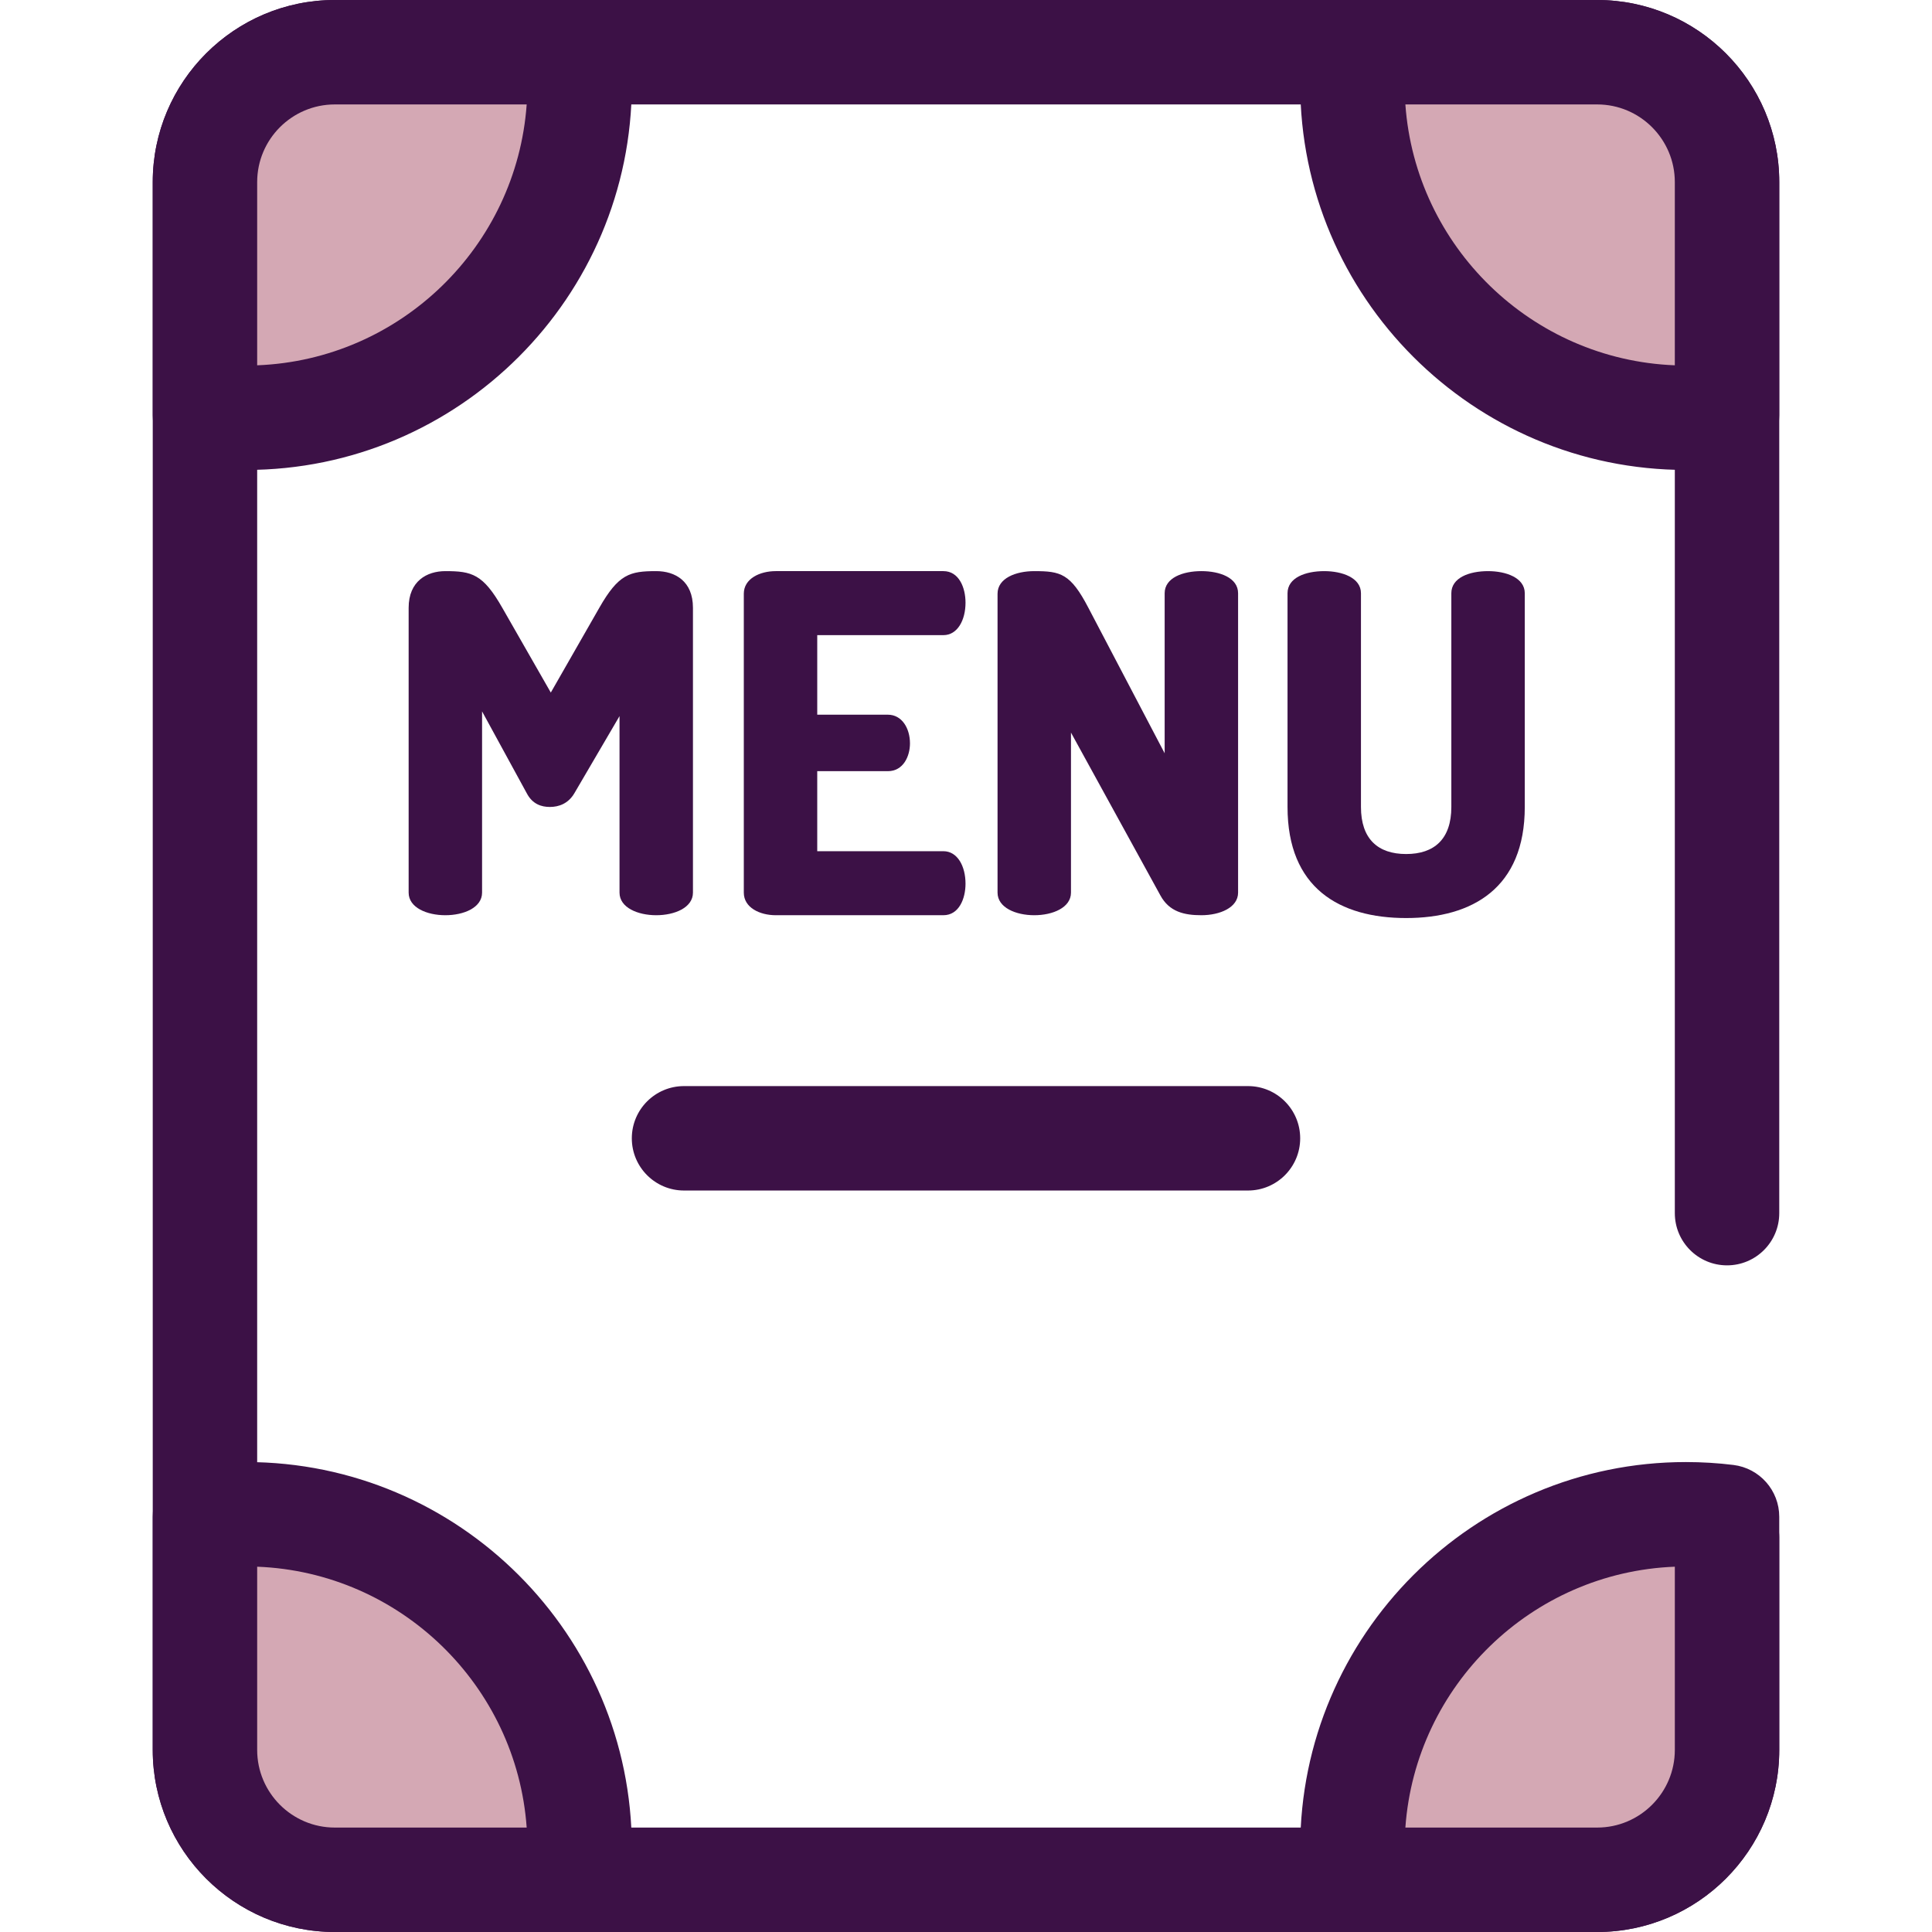
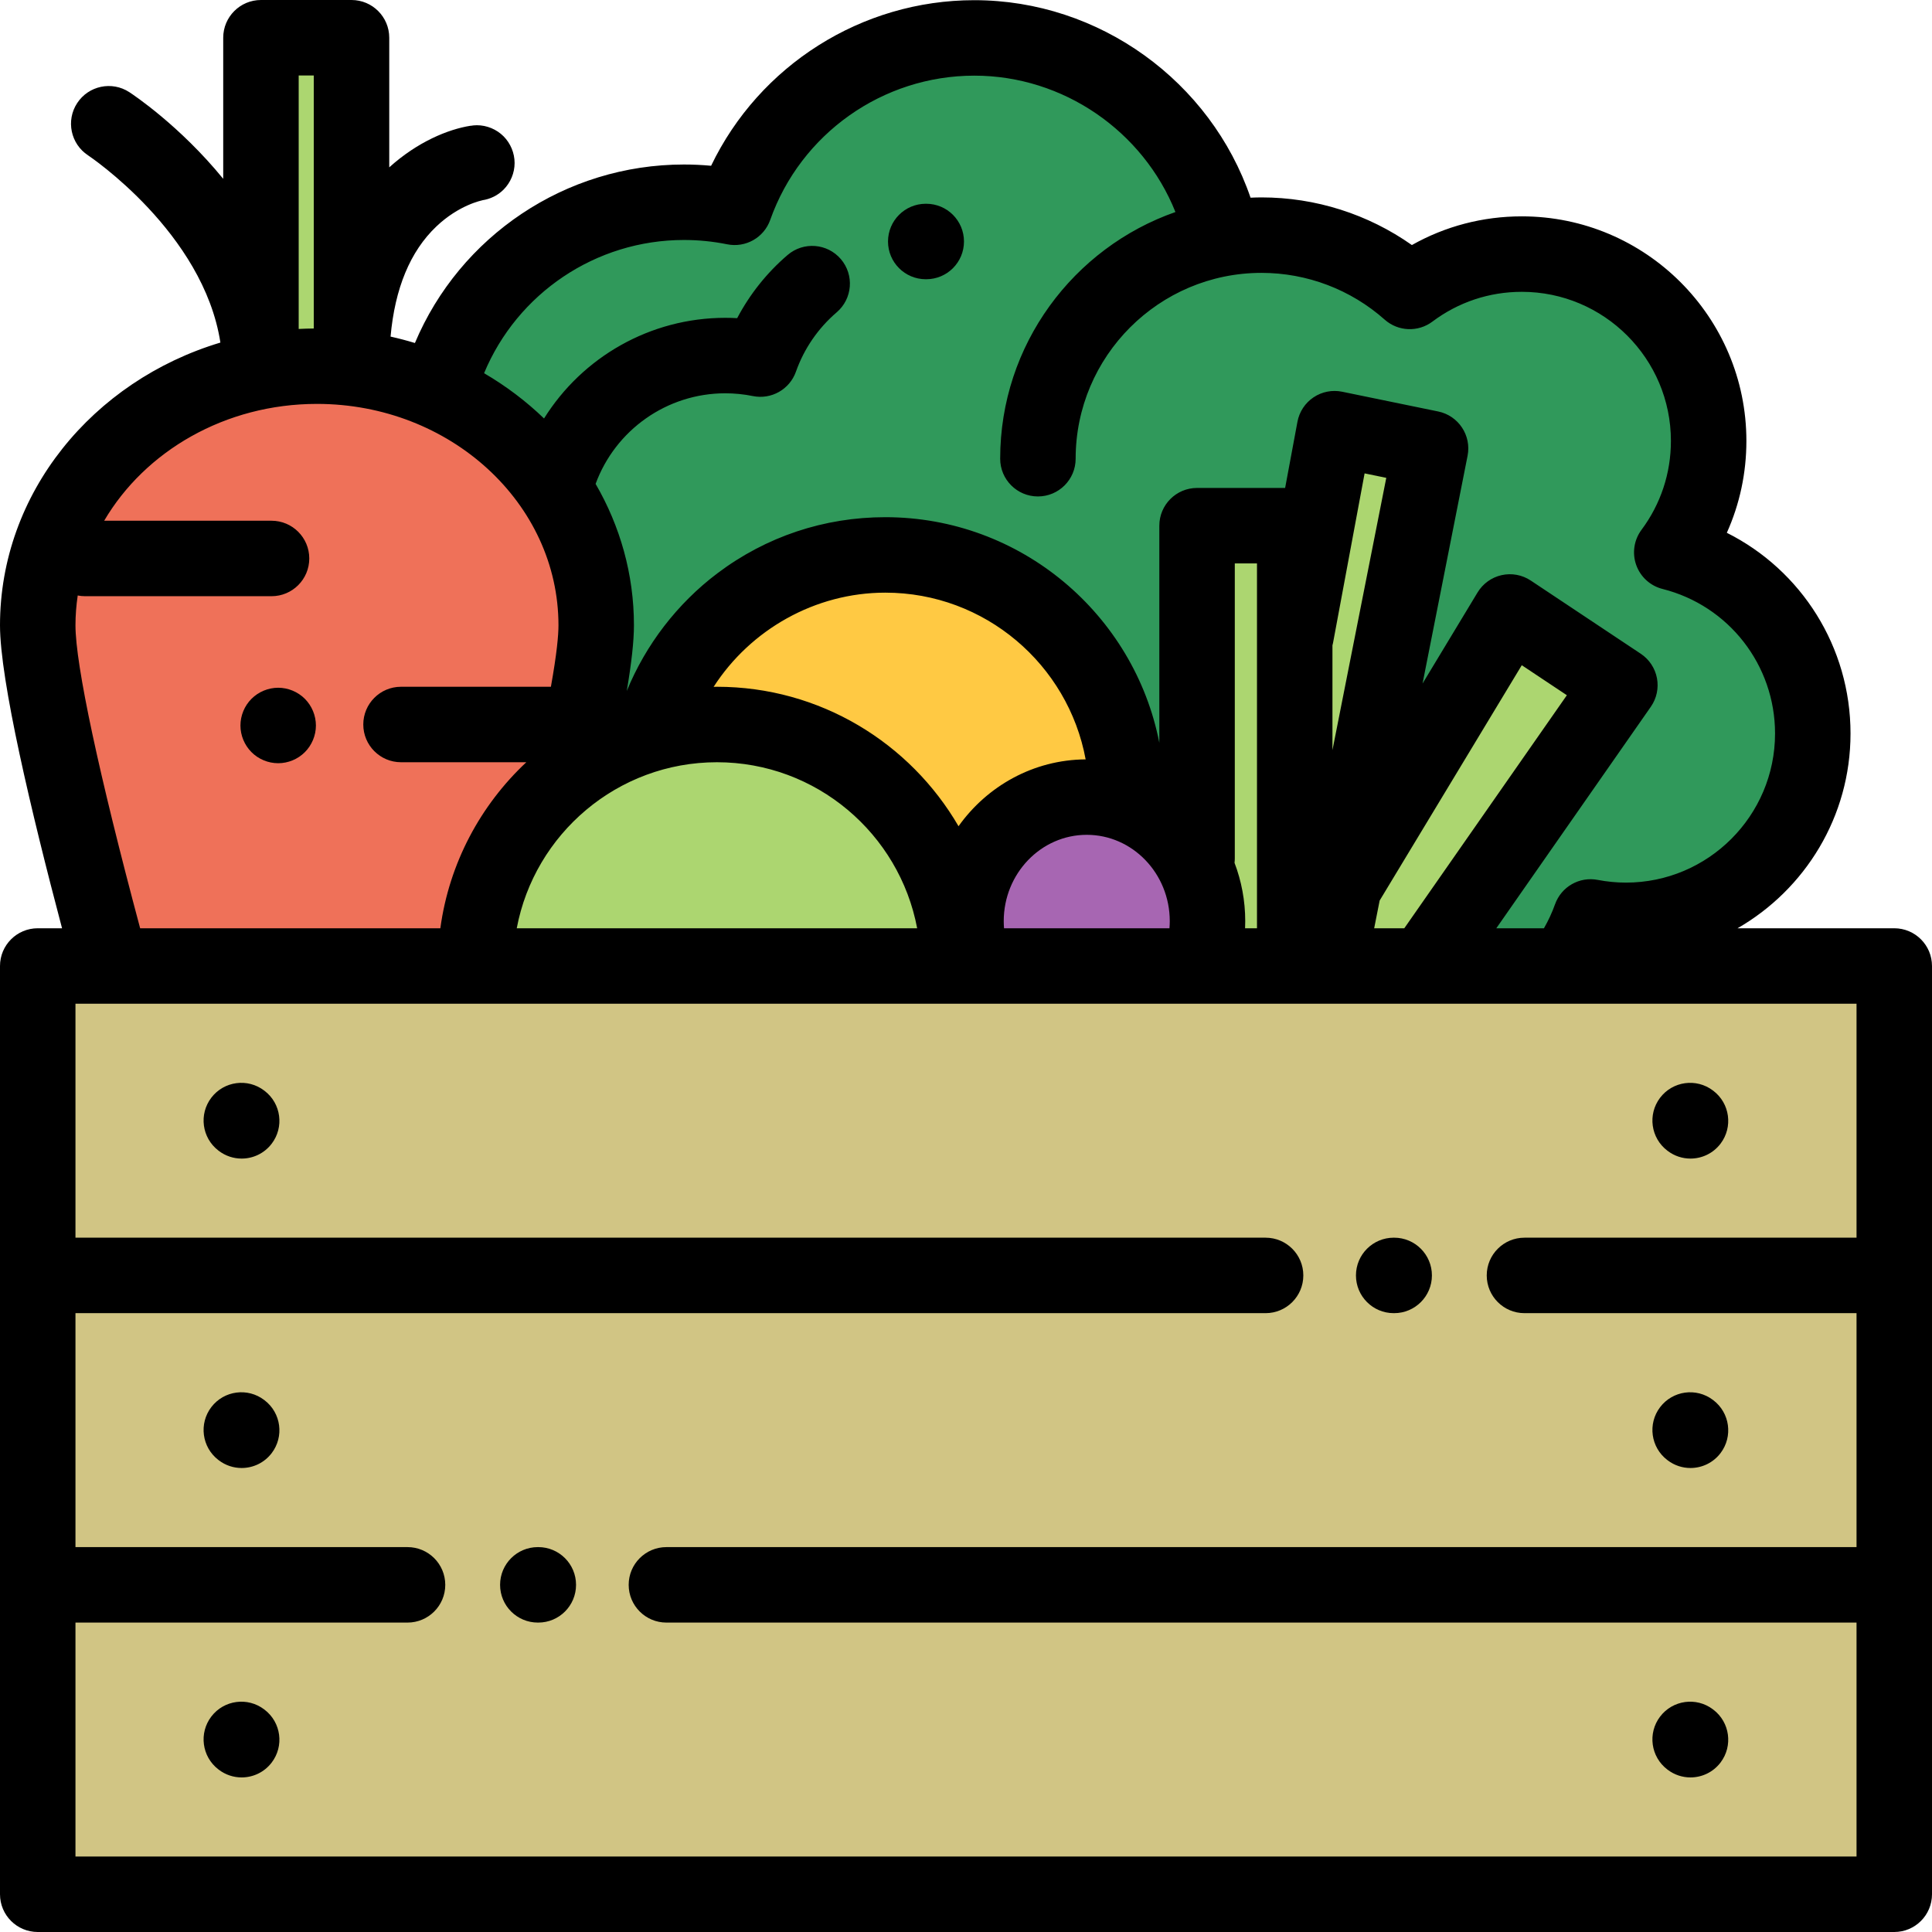
- <svg xmlns="http://www.w3.org/2000/svg" version="1.1" id="Layer_1" x="0px" y="0px" viewBox="0 0 512 512" style="enable-background:new 0 0 512 512;" xml:space="preserve">
-   <path style="fill:#3C1146;" d="M423.269,512H88.731c-26.607,0-48.253-21.647-48.253-48.253V48.253C40.478,21.647,62.125,0,88.731,0  h334.538c26.607,0,48.253,21.647,48.253,48.253v273.242c0,7.641-6.195,13.838-13.838,13.838c-7.643,0-13.838-6.197-13.838-13.838  V48.253c0-11.346-9.231-20.577-20.577-20.577H88.731c-11.346,0-20.577,9.231-20.577,20.577v415.495  c0,11.346,9.231,20.577,20.577,20.577h334.538c11.346,0,20.577-9.231,20.577-20.577v-56.251c0-7.641,6.195-13.838,13.838-13.838  c7.643,0,13.838,6.197,13.838,13.838v56.249C471.522,490.353,449.875,512,423.269,512z" />
-   <path style="fill:#D4A8B4;" d="M88.731,498.162h64.457c0.277-2.795,0.415-5.632,0.415-8.496c0-48.723-39.645-88.368-88.368-88.368  c-3.695,0-7.348,0.221-10.918,0.664v61.786C54.316,482.747,69.732,498.162,88.731,498.162z" />
-   <path style="fill:#3C1146;" d="M153.188,512H88.731c-26.606,0-48.253-21.647-48.253-48.253v-61.786  c0-6.984,5.203-12.872,12.133-13.733c4.117-0.511,8.364-0.771,12.623-0.771c56.357,0,102.206,45.85,102.206,102.206  c0,3.31-0.163,6.627-0.483,9.861C166.256,506.607,160.3,512,153.188,512z M68.154,415.192v48.556  c0,11.346,9.23,20.577,20.577,20.577h50.846C136.896,446.673,106.122,416.663,68.154,415.192z" />
-   <path style="fill:#D4A8B4;" d="M65.234,110.703c48.723,0,88.368-39.645,88.368-88.368c0-2.864-0.138-5.701-0.415-8.496H88.731  c-18.999,0-34.415,15.415-34.415,34.415v61.786C57.886,110.481,61.54,110.703,65.234,110.703z" />
-   <path style="fill:#3C1146;" d="M65.234,124.541c-4.254,0-8.498-0.259-12.617-0.769c-6.931-0.857-12.137-6.747-12.137-13.733V48.253  C40.478,21.647,62.125,0,88.731,0h64.457c7.114,0,13.068,5.394,13.77,12.473c0.32,3.235,0.483,6.552,0.483,9.861  C167.441,78.69,121.59,124.541,65.234,124.541z M88.731,27.676c-11.346,0-20.577,9.231-20.577,20.577v48.556  c37.968-1.471,68.742-31.481,71.421-69.132H88.731z" />
-   <path style="fill:#D4A8B4;" d="M358.826,498.162h64.443c19.013,0,34.415-15.415,34.415-34.415v-61.786  c-3.57-0.443-7.21-0.664-10.904-0.664c-48.737,0-88.368,39.645-88.368,88.368C358.411,492.53,358.549,495.367,358.826,498.162z" />
-   <path style="fill:#3C1146;" d="M423.269,512h-64.443c-7.114,0-13.068-5.394-13.77-12.473c-0.32-3.23-0.483-6.548-0.483-9.862  c0-56.357,45.849-102.205,102.206-102.205c4.244,0,8.484,0.259,12.603,0.769c6.931,0.857,12.137,6.747,12.137,13.733v61.786  C471.522,490.353,449.875,512,423.269,512z M372.438,484.324h50.831c11.346,0,20.577-9.231,20.577-20.577v-48.556  C405.885,416.67,375.117,446.679,372.438,484.324z" />
-   <path style="fill:#D4A8B4;" d="M446.78,110.703c3.695,0,7.334-0.221,10.904-0.664V48.253c0-18.999-15.402-34.415-34.415-34.415  h-64.443c-0.277,2.795-0.415,5.632-0.415,8.496C358.411,71.057,398.043,110.703,446.78,110.703z" />
+ <svg xmlns="http://www.w3.org/2000/svg" version="1.1" id="Capa_1" x="0px" y="0px" viewBox="0 0 512 512" style="enable-background:new 0 0 512 512;" xml:space="preserve">
+   <rect x="10" y="256" style="fill:#D1C584;" width="492" height="246" />
+   <path style="fill:#30995B;" d="M416.69,252.891c1.958-3.082,3.585-6.396,4.83-9.891c3.037,0.582,6.169,0.898,9.375,0.898  c27.344,0,49.51-22.167,49.51-49.511c0-23.155-15.897-42.592-37.37-48.006c6.139-8.246,9.774-18.466,9.774-29.536  c0-27.344-22.167-49.511-49.511-49.511c-11.143,0-21.425,3.683-29.699,9.896c-10.458-9.276-24.213-14.918-39.291-14.918  c-3.558,0-7.037,0.331-10.422,0.932c-6.81-30.011-33.626-53.198-65.685-53.198c-29.322,0-54.257,18.74-63.512,44.892  c-4.343-0.879-8.835-1.344-13.437-1.344c-31.279,0-57.58,21.318-65.165,50.218v147.213L416.69,252.891z" />
  <g>
-     <path style="fill:#3C1146;" d="M446.78,124.541c-56.357,0-102.206-45.85-102.206-102.206c0-3.316,0.162-6.632,0.483-9.861   C345.758,5.393,351.712,0,358.826,0h64.443c26.607,0,48.253,21.647,48.253,48.253v61.786c0,6.984-5.203,12.872-12.133,13.733   C455.272,124.282,451.029,124.541,446.78,124.541z M372.438,27.676c2.679,37.647,33.446,67.655,71.407,69.132V48.253   c0-11.346-9.231-20.577-20.577-20.577H372.438z" />
-     <path style="fill:#3C1146;" d="M152.204,210.234c-1.622,2.744-4.117,3.617-6.487,3.617c-2.246,0-4.615-0.749-6.112-3.617   l-11.851-21.706v48.027c0,3.992-4.865,5.988-9.729,5.988c-4.865,0-9.731-1.995-9.731-5.988v-75.472   c0-7.111,4.865-9.729,9.731-9.729c6.985,0,9.98,0.747,15.094,9.729l12.85,22.455l12.848-22.455   c5.114-8.982,8.108-9.729,15.094-9.729c4.989,0,9.729,2.619,9.729,9.729v75.472c0,3.992-4.865,5.988-9.729,5.988   c-4.865,0-9.731-1.995-9.731-5.988v-46.78L152.204,210.234z" />
-     <path style="fill:#3C1146;" d="M216.577,189.401h18.712c3.743,0,5.863,3.617,5.863,7.609c0,3.368-1.746,7.359-5.863,7.359h-18.712   v21.208h33.432c3.743,0,5.863,3.992,5.863,8.607c0,3.992-1.746,8.358-5.863,8.358H205.6c-4.241,0-8.483-1.995-8.483-5.988v-79.213   c0-3.992,4.241-5.988,8.483-5.988h44.41c4.117,0,5.863,4.364,5.863,8.357c0,4.616-2.12,8.609-5.863,8.609h-33.432V189.401z" />
-     <path style="fill:#3C1146;" d="M307.521,237.304l-23.701-43.162v42.413c0,3.992-4.865,5.988-9.729,5.988   c-4.865,0-9.731-1.995-9.731-5.988v-79.213c0-4.118,4.865-5.988,9.731-5.988c6.985,0,9.605,0.623,14.346,9.729l20.209,38.545   v-42.413c0-4.117,4.865-5.862,9.729-5.862c4.865,0,9.731,1.746,9.731,5.862v79.339c0,3.992-4.865,5.988-9.731,5.988   C313.884,242.543,309.891,241.671,307.521,237.304z" />
-     <path style="fill:#3C1146;" d="M384.619,157.216c0-4.117,4.741-5.862,9.731-5.862c4.741,0,9.731,1.746,9.731,5.862v56.635   c0,21.457-13.846,29.44-31.437,29.44c-17.714,0-31.435-7.984-31.435-29.44v-56.635c0-4.117,4.741-5.862,9.731-5.862   c4.739,0,9.729,1.746,9.729,5.862v56.635c0,8.483,4.492,12.475,11.975,12.475c7.485,0,11.975-3.992,11.975-12.475L384.619,157.216   L384.619,157.216z" />
-     <path style="fill:#3C1146;" d="M330.724,315.501H181.276c-7.643,0-13.838-6.197-13.838-13.838s6.195-13.838,13.838-13.838h149.449   c7.643,0,13.838,6.197,13.838,13.838S338.367,315.501,330.724,315.501z" />
+     <polygon style="fill:#ACD670;" points="353.668,113.605 343.434,168.566 351.999,256 379.113,118.839  " />
+     <polygon style="fill:#ACD670;" points="400.128,162.176 345.342,252.892 379.113,253.501 429.284,181.579  " />
+     <rect x="317.24" y="139.31" style="fill:#ACD670;" width="25.878" height="116.69" />
+     <rect x="69.16" y="10" style="fill:#ACD670;" width="24" height="84.58" />
  </g>
+   <path style="fill:#EF7159;" d="M138.517,256c5.449-20.01,10.234-38.853,13.699-54.451c3.609-16.247,5.784-28.974,5.784-35.834  c0-37.929-33.131-68.677-74-68.677s-74,30.748-74,68.677c0,13.447,8.359,49.434,19.483,90.286h109.034V256z" />
+   <path style="fill:#ACD670;" d="M254,256c0-35.346-28.654-64-64-64s-64,28.654-64,64H254z" />
+   <path style="fill:#FFC943;" d="M298.617,211.059c0-35.346-28.654-64-64-64c-28.88,0-53.291,19.128-61.257,45.406  c0,0,68.057-2.994,78.682,47.77C270,203.667,298.617,211.059,298.617,211.059z" />
+   <path style="fill:#A766B2;" d="M317.788,256.127c1.422-3.721,2.212-7.769,2.212-12.009c0-18.16-14.327-32.882-32-32.882  s-32,14.722-32,32.882c0,4.24,0.789,8.288,2.212,12.009H317.788z" />
+   <path d="M70.127,453.096l-0.092-0.07c-4.384-3.357-10.66-2.527-14.02,1.858c-3.358,4.384-2.526,10.661,1.857,14.02l0.092,0.07  c1.814,1.39,3.952,2.062,6.074,2.062c3.005,0,5.977-1.35,7.945-3.92C75.343,462.731,74.511,456.455,70.127,453.096z" />
+   <path d="M70.127,371.096l-0.092-0.07c-4.384-3.357-10.66-2.527-14.02,1.858c-3.358,4.384-2.526,10.661,1.857,14.02l0.092,0.07  c1.814,1.39,3.952,2.062,6.074,2.062c3.005,0,5.977-1.35,7.945-3.92C75.343,380.731,74.511,374.455,70.127,371.096z" />
+   <path d="M70.127,289.096l-0.092-0.07c-4.384-3.357-10.66-2.527-14.02,1.858c-3.358,4.384-2.526,10.661,1.857,14.02l0.092,0.07  c1.814,1.39,3.952,2.062,6.074,2.062c3.005,0,5.977-1.35,7.945-3.92C75.343,298.731,74.511,292.455,70.127,289.096z" />
+   <path d="M454.04,453.065l-0.093-0.07c-4.402-3.336-10.674-2.472-14.01,1.93c-3.336,4.401-2.472,10.674,1.93,14.01l0.093,0.07  c1.807,1.369,3.928,2.031,6.032,2.031c3.023,0,6.011-1.365,7.978-3.96C459.306,462.674,458.441,456.401,454.04,453.065z" />
+   <path d="M441.867,386.935l0.093,0.07c1.807,1.369,3.928,2.031,6.032,2.031c3.023,0,6.011-1.365,7.978-3.96  c3.336-4.401,2.472-10.674-1.93-14.01l-0.093-0.07c-4.402-3.336-10.674-2.472-14.01,1.93  C436.602,377.326,437.466,383.599,441.867,386.935z" />
+   <path d="M441.867,304.935l0.093,0.07c1.807,1.369,3.928,2.031,6.032,2.031c3.023,0,6.011-1.365,7.978-3.96  c3.336-4.401,2.472-10.674-1.93-14.01l-0.093-0.07c-4.402-3.336-10.674-2.472-14.01,1.93S437.466,301.599,441.867,304.935z" />
+   <path d="M369.342,348h0.13c5.522,0,10-4.477,10-10s-4.478-10-10-10h-0.13c-5.522,0-10,4.477-10,10S363.819,348,369.342,348z" />
+   <path d="M142.658,410h-0.13c-5.522,0-10,4.477-10,10s4.478,10,10,10h0.13c5.522,0,10-4.477,10-10S148.181,410,142.658,410z" />
+   <path d="M73.72,182.26c-2.63,0-5.21,1.07-7.07,2.93c-1.859,1.86-2.93,4.44-2.93,7.08c0,2.63,1.07,5.2,2.93,7.06  c1.86,1.87,4.431,2.93,7.07,2.93c2.63,0,5.21-1.06,7.07-2.93c1.859-1.86,2.93-4.43,2.93-7.06c0-2.64-1.07-5.21-2.93-7.08  C78.93,183.33,76.35,182.26,73.72,182.26z" />
+   <path d="M502,246h-41.534c17.872-10.28,29.941-29.556,29.941-51.611c0-22.896-12.99-43.277-32.78-53.194  c3.414-7.59,5.185-15.833,5.185-24.348c0-32.814-26.696-59.511-59.511-59.511c-10.346,0-20.282,2.61-29.137,7.605  c-11.618-8.188-25.511-12.627-39.854-12.627c-0.973,0-1.938,0.034-2.902,0.074c-10.565-30.798-40.025-52.34-73.205-52.34  c-29.92,0-56.994,17.329-69.75,43.882c-2.393-0.222-4.797-0.334-7.199-0.334c-31.445,0-59.373,18.989-71.297,47.304  c-2.116-0.646-4.269-1.21-6.454-1.699c1.146-12.781,5.2-22.579,12.117-29.167c6.025-5.739,12.077-6.928,12.332-6.976l-0.139,0.023  l-0.002-0.011c2.114-0.311,4.115-1.286,5.634-2.812c1.859-1.86,2.93-4.43,2.93-7.06c0-2.64-1.07-5.21-2.93-7.08  c-1.86-1.86-4.44-2.93-7.07-2.93c-0.561,0-1.118,0.059-1.668,0.153l-0.003-0.017c-5.938,0.935-14.059,4.263-21.549,11.025V10  c0-5.523-4.478-10-10-10h-24c-5.522,0-10,4.477-10,10v37.391C47.651,33.292,35.232,25.05,34.269,24.421  c-4.619-3.013-10.797-1.711-13.818,2.901c-3.022,4.613-1.731,10.808,2.875,13.839c0.331,0.217,30.586,20.477,35.081,49.622  C24.568,100.948,0,130.689,0,165.714C0,180.266,8.299,215.208,16.444,246H10c-5.522,0-10,4.477-10,10v246c0,5.523,4.478,10,10,10  h492c5.522,0,10-4.477,10-10V256C512,250.477,507.522,246,502,246z M181.254,63.596c3.847,0,7.699,0.385,11.452,1.145  c4.884,0.988,9.749-1.767,11.411-6.465c8.093-22.865,29.828-38.228,54.086-38.228c23.64,0,44.737,14.739,53.3,36.142  c-27.011,9.451-46.445,35.178-46.445,65.374c0,5.523,4.478,10,10,10s10-4.477,10-10c0-27.157,22.094-49.25,49.251-49.25  c12.043,0,23.641,4.403,32.655,12.399c3.555,3.153,8.84,3.368,12.64,0.516c6.877-5.164,15.071-7.893,23.695-7.893  c21.786,0,39.511,17.725,39.511,39.511c0,8.565-2.695,16.714-7.796,23.564c-1.994,2.679-2.52,6.178-1.399,9.325  s3.737,5.527,6.977,6.344c17.554,4.426,29.814,20.179,29.814,38.309c0,21.786-17.725,39.511-39.511,39.511  c-2.482,0-5.002-0.242-7.491-0.719c-4.847-0.932-9.646,1.816-11.304,6.464c-0.783,2.197-1.774,4.324-2.939,6.355h-12.624  l40.949-58.7c1.539-2.206,2.124-4.94,1.623-7.583s-2.046-4.973-4.285-6.463l-29.155-19.402c-2.271-1.512-5.063-2.031-7.724-1.434  c-2.662,0.596-4.966,2.253-6.376,4.589l-14.579,24.14l11.934-60.369c1.064-5.389-2.416-10.628-7.796-11.734l-25.445-5.233  c-2.629-0.542-5.367-0.002-7.595,1.496s-3.76,3.829-4.251,6.468l-3.265,17.535h-23.337c-5.522,0-10,4.477-10,10v57.544  c-6.646-34.029-36.673-59.794-72.617-59.794c-16.197,0-31.581,5.139-44.487,14.862c-10.643,8.017-19.002,18.929-24.032,31.197  c1.274-7.51,1.902-13.27,1.902-17.404c0-13.561-3.683-26.332-10.16-37.482c5.254-14.295,18.913-24.006,34.363-24.006  c2.455,0,4.915,0.247,7.313,0.733c4.887,0.994,9.759-1.769,11.418-6.472c2.146-6.078,5.88-11.515,10.8-15.723  c4.196-3.59,4.688-9.903,1.098-14.1c-3.589-4.197-9.901-4.688-14.1-1.099c-5.494,4.7-10.03,10.398-13.373,16.749  c-1.051-0.059-2.104-0.088-3.155-0.088c-19.904,0-37.884,10.42-48.028,26.672c-4.75-4.573-10.082-8.608-15.891-11.998  C137.066,77.779,157.846,63.596,181.254,63.596z M365.622,238.655l37.666-62.365l11.947,7.951L372.153,246h-7.983L365.622,238.655z   M353.113,198.797V171.03c0.053-0.21,0.111-0.418,0.151-0.634l8.369-44.944l5.745,1.182L353.113,198.797z M327.163,228.653  c0.043-0.379,0.072-0.763,0.072-1.153v-78.191h5.879V246h-3.156c0.027-0.626,0.042-1.253,0.042-1.882  C330,238.667,328.988,233.455,327.163,228.653z M190,182c-0.296,0-0.587,0.019-0.883,0.022c9.777-15.18,26.909-24.963,45.5-24.963  c26.422,0,48.458,19.081,53.09,44.184c-13.837,0.098-26.099,7.061-33.687,17.714C241.199,196.885,217.313,182,190,182z M243.057,246  h-104.54h-1.573c4.705-25.012,26.699-44,53.057-44S238.352,220.988,243.057,246z M288,221.236c12.131,0,22,10.265,22,22.882  c0,0.631-0.03,1.258-0.079,1.882h-43.843c-0.049-0.624-0.079-1.251-0.079-1.882C266,231.501,275.869,221.236,288,221.236z   M79.155,20h4v67.057c-1.341,0.013-2.675,0.049-4,0.12V20z M20.597,157.81c0.624,0.122,1.268,0.19,1.927,0.19h49.438  c5.522,0,10-4.477,10-10s-4.478-10-10-10H27.606c10.81-18.415,32.031-30.963,56.394-30.963c35.29,0,64,26.322,64,58.677  c0,2.609-0.417,7.423-2.006,16.286h-39.719c-5.522,0-10,4.477-10,10s4.478,10,10,10h33.206c-12.133,11.359-20.442,26.74-22.786,44  H37.141C26.216,205.214,20,176.152,20,165.714C20,163.033,20.215,160.398,20.597,157.81z M492,328h-88c-5.522,0-10,4.477-10,10  s4.478,10,10,10h88v62H176.606c-5.522,0-10,4.477-10,10s4.478,10,10,10H492v62H20v-62h88c5.522,0,10-4.477,10-10s-4.478-10-10-10H20  v-62h315.394c5.522,0,10-4.477,10-10s-4.478-10-10-10H20v-62h9.483H492V328z" />
+   <path d="M245.333,74h0.132c5.522,0,10-4.477,10-10s-4.478-10-10-10h-0.132c-5.522,0-10,4.477-10,10S239.811,74,245.333,74z" />
  <g>
</g>
  <g>
</g>
  <g>
</g>
  <g>
</g>
  <g>
</g>
  <g>
</g>
  <g>
</g>
  <g>
</g>
  <g>
</g>
  <g>
</g>
  <g>
</g>
  <g>
</g>
  <g>
</g>
  <g>
</g>
  <g>
</g>
</svg>
